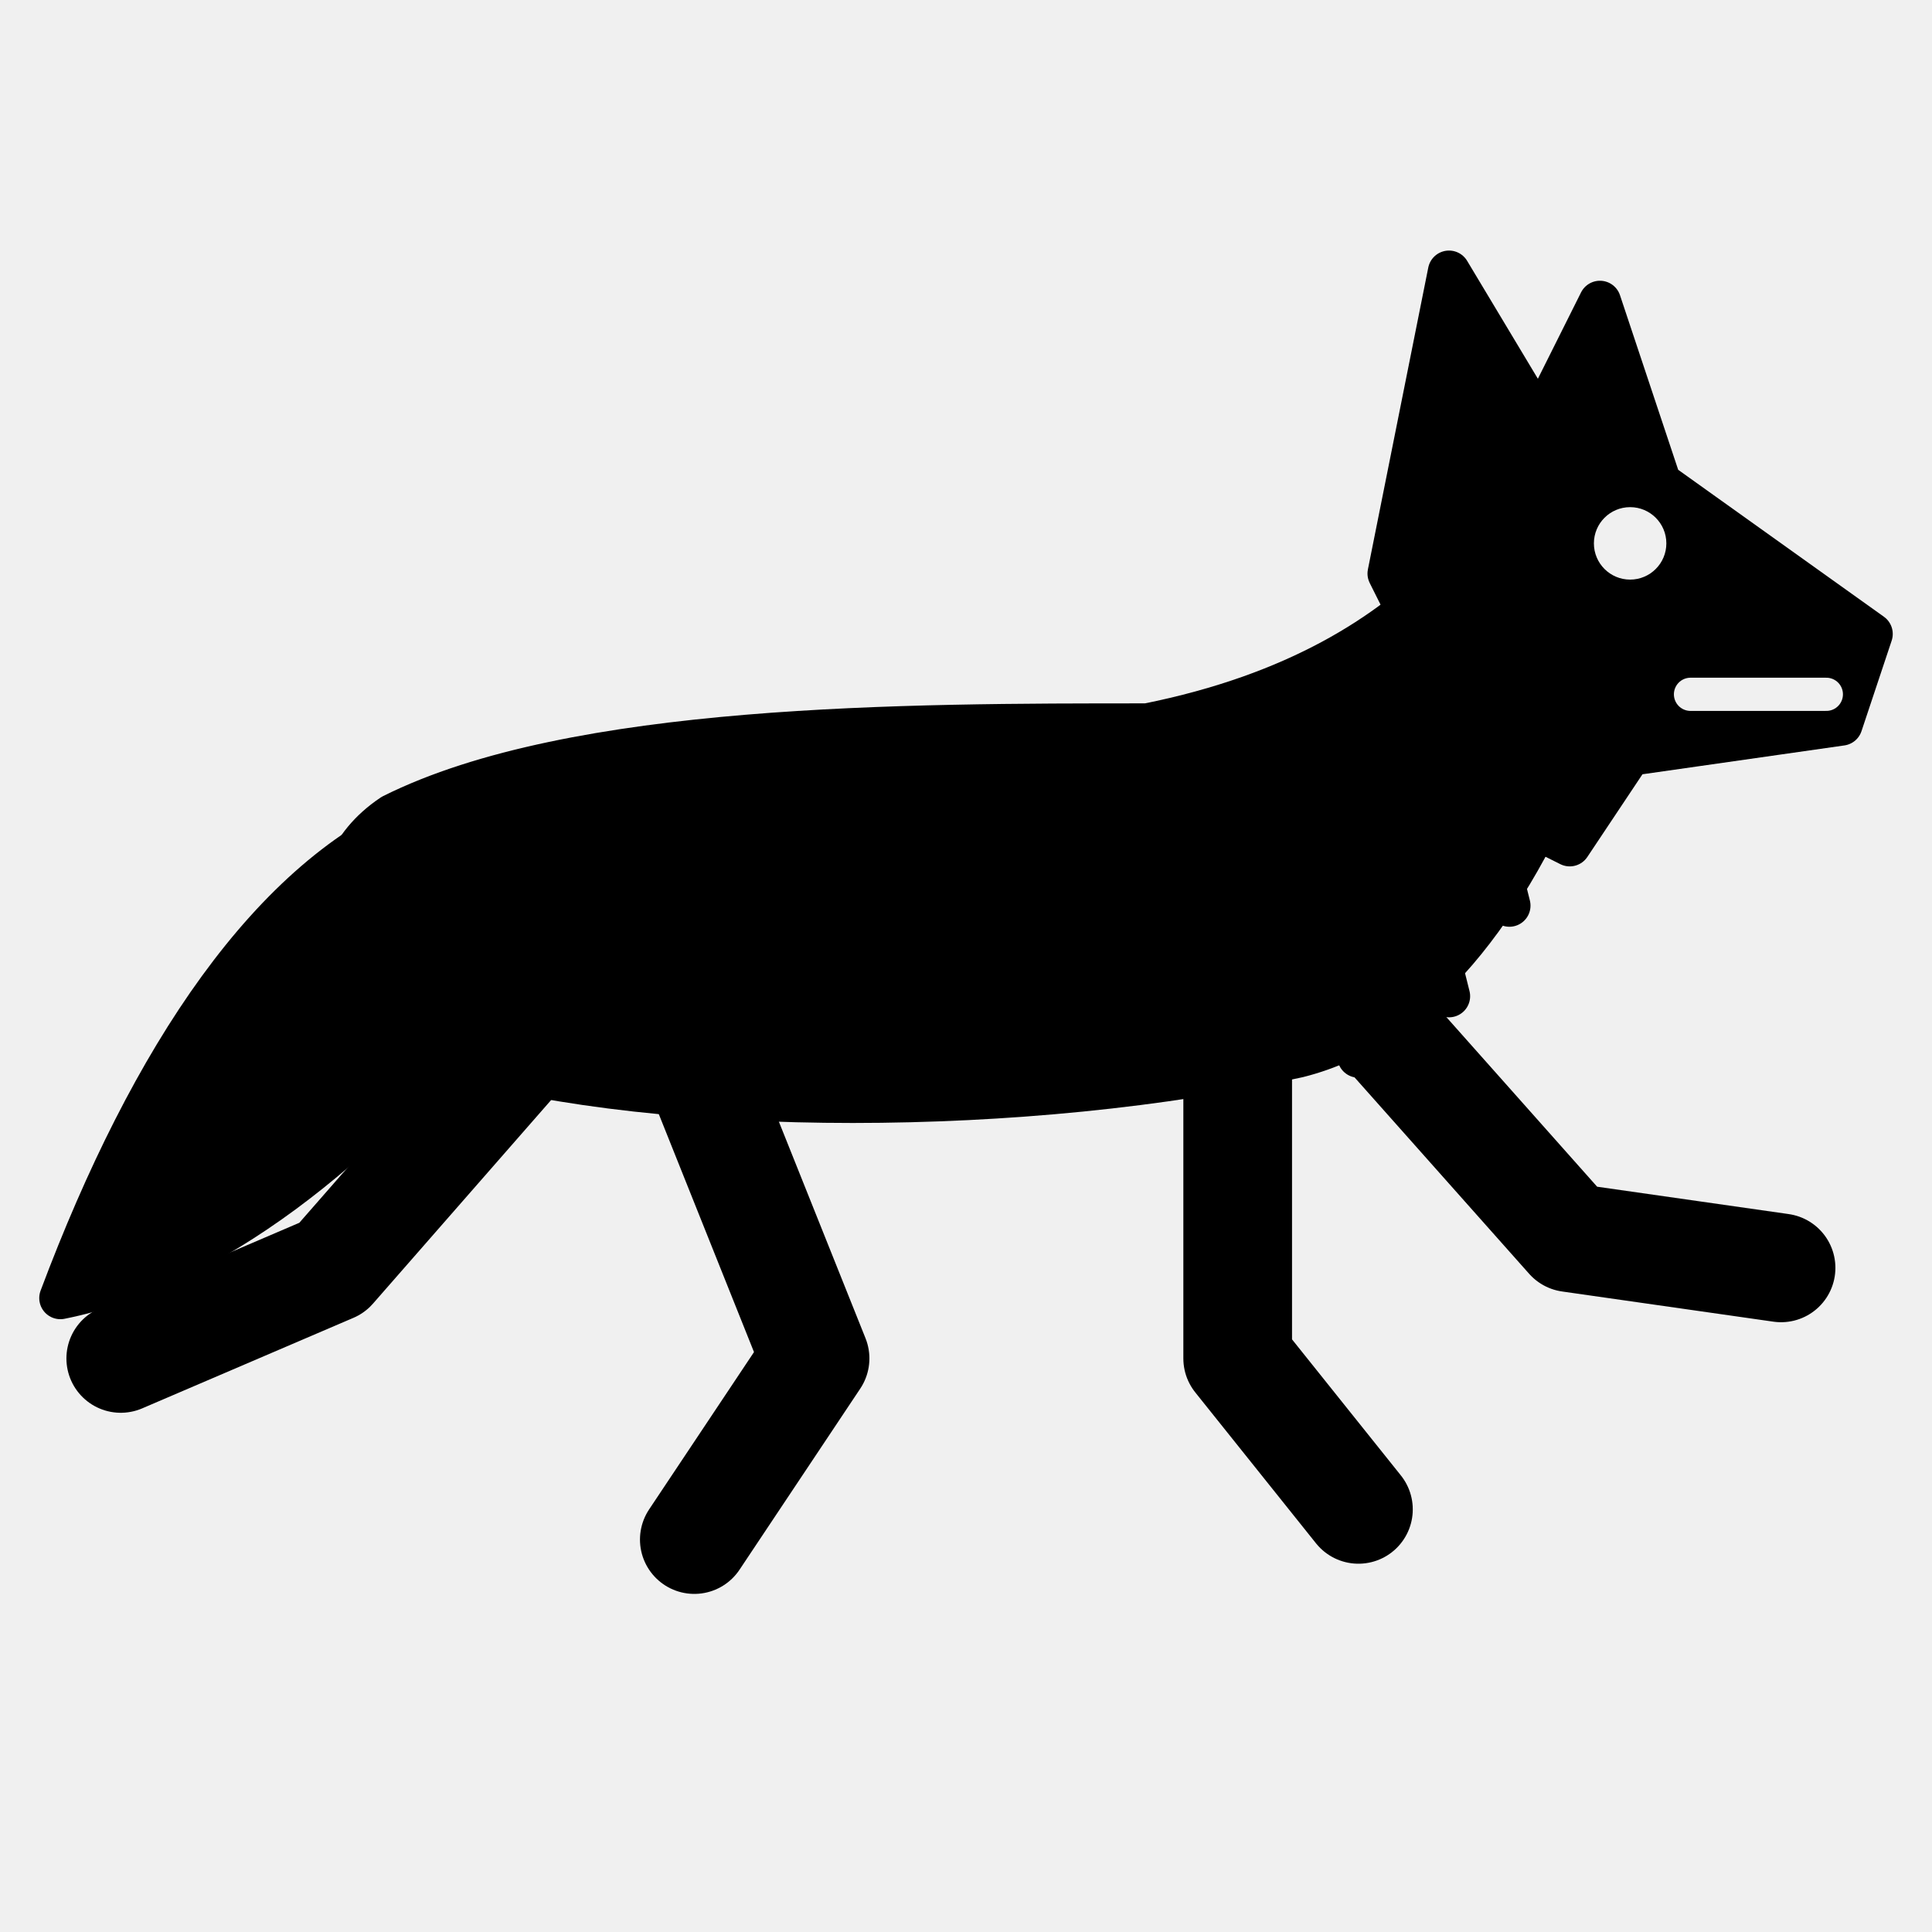
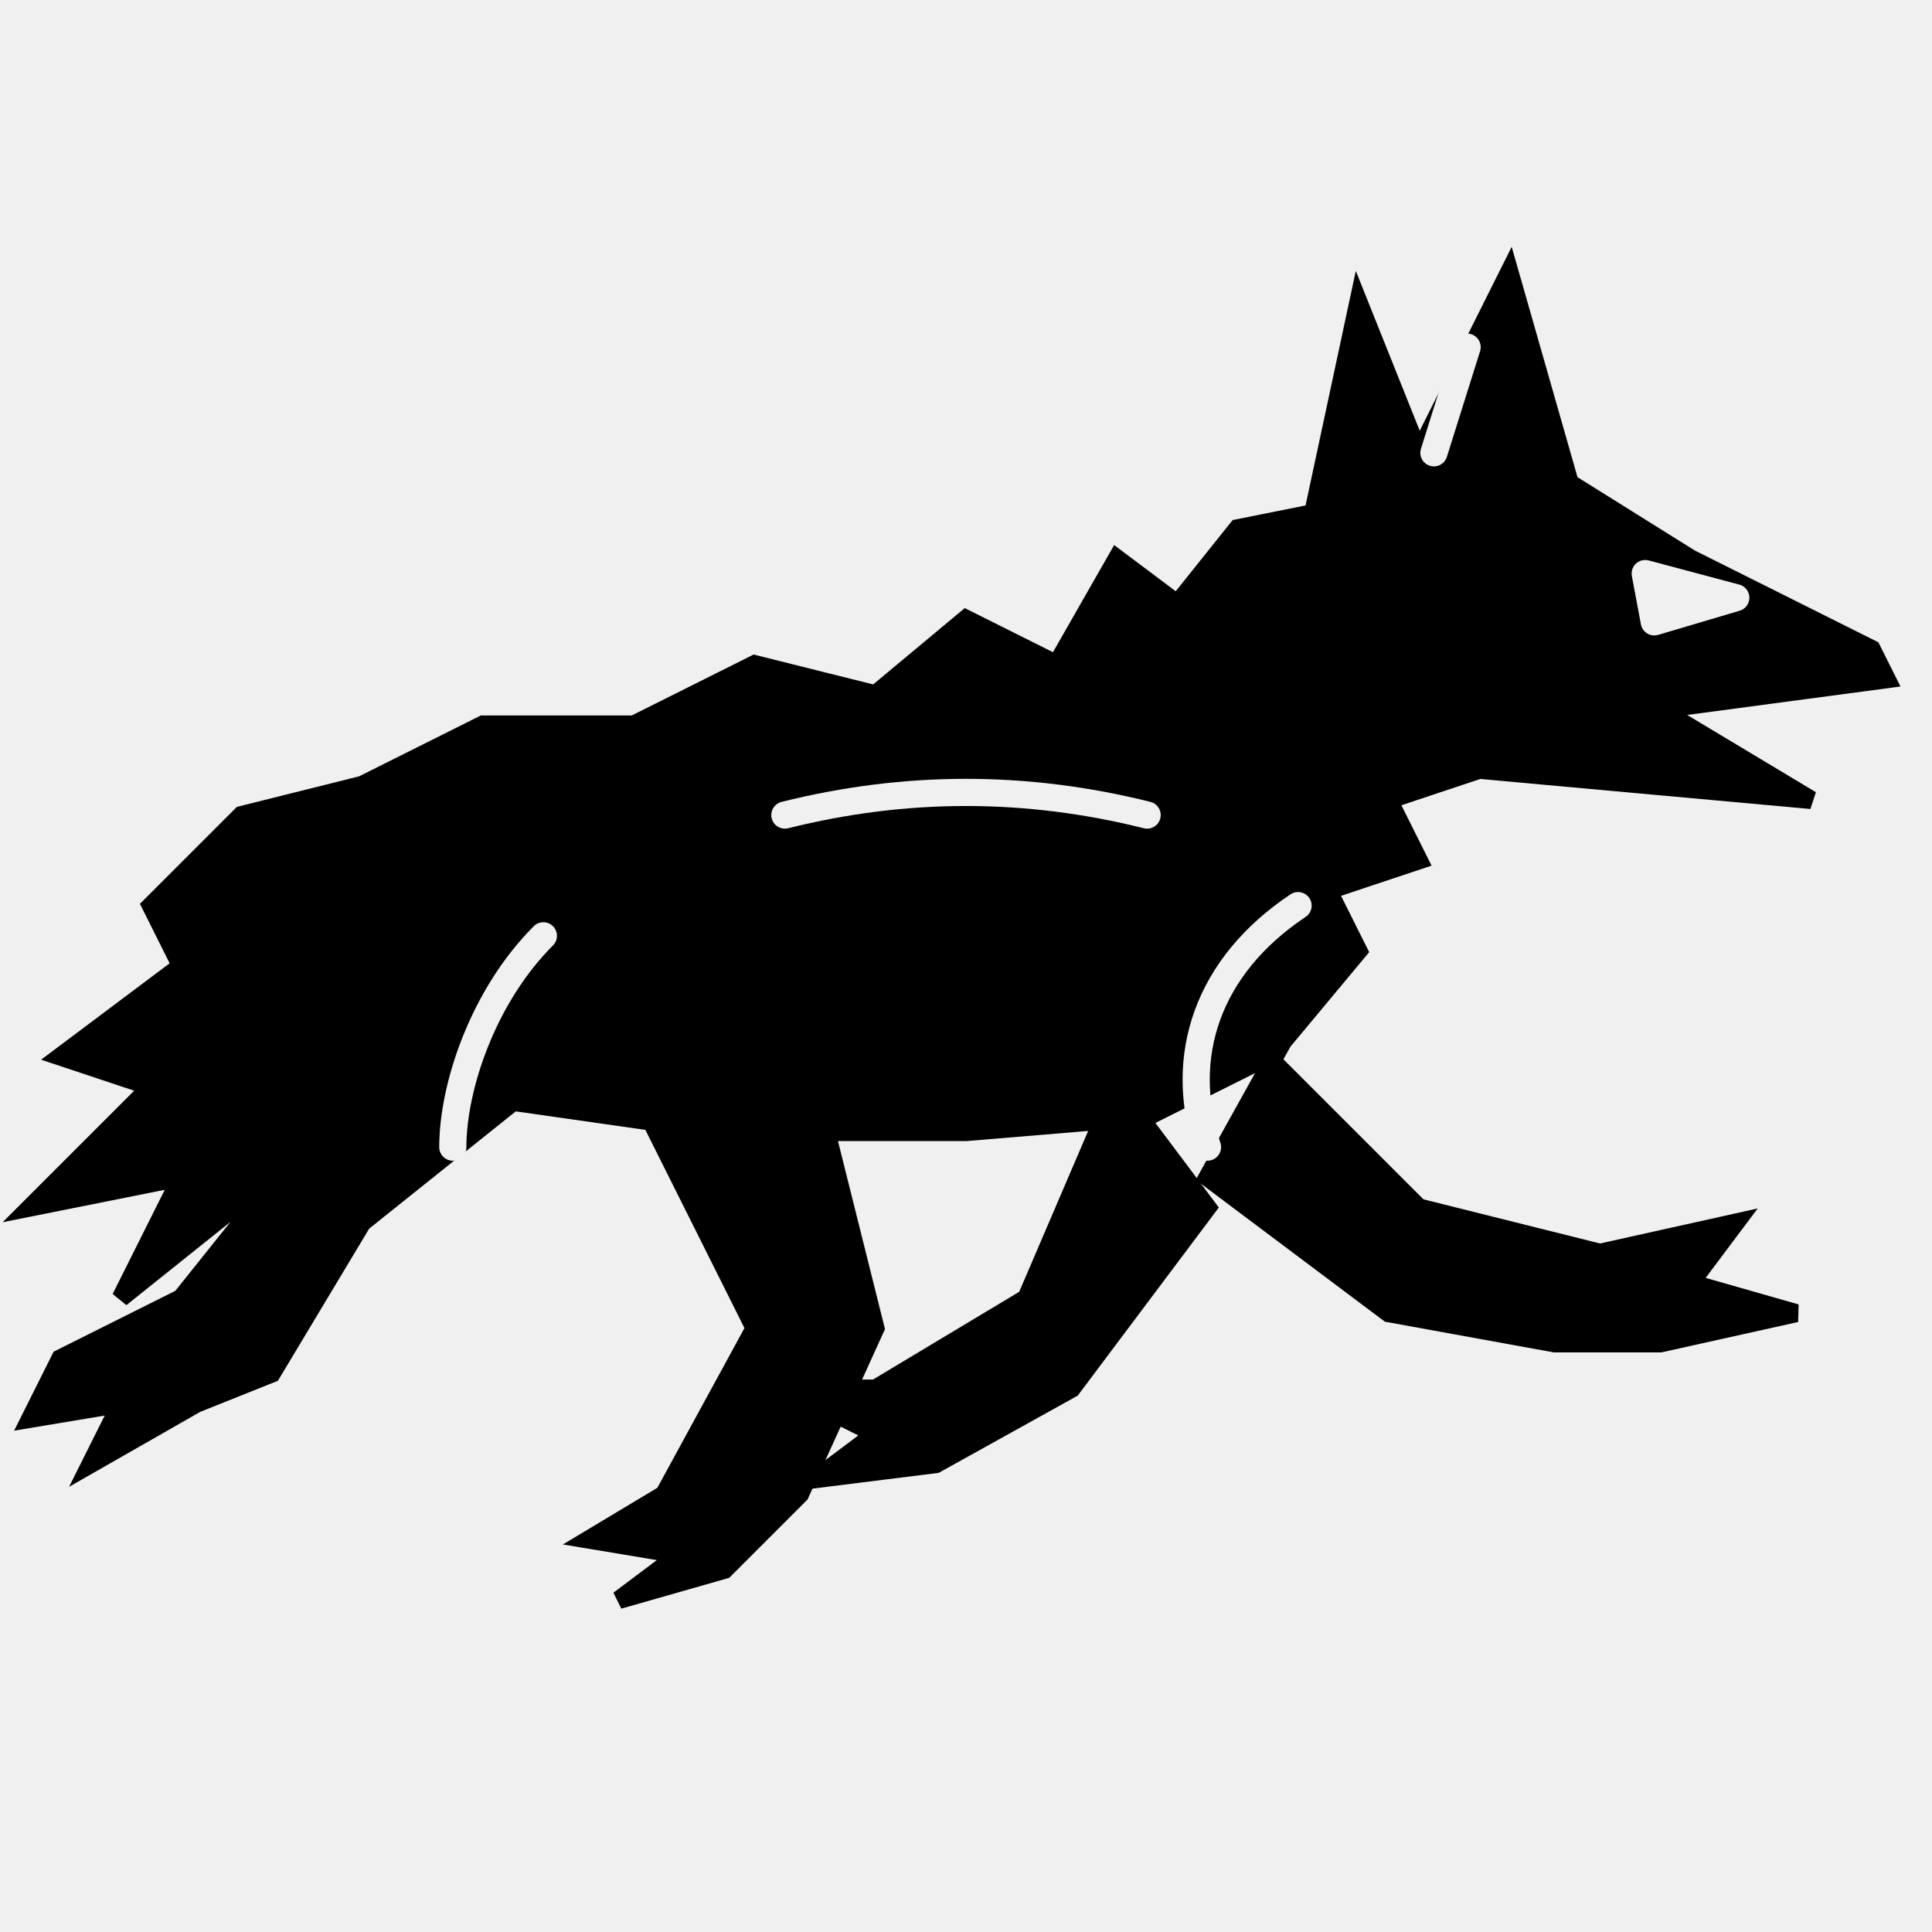
<svg xmlns="http://www.w3.org/2000/svg" width="64" height="64" viewBox="0 0 64 64">
  <defs>
    <mask id="li-wolf-cut" maskUnits="userSpaceOnUse" x="0" y="0" width="64" height="64" style="mask-type:luminance">
      <rect width="64" height="64" fill="white" />
-       <circle cx="54" cy="18" r="1.2" fill="black" />
-       <path d="M56 23h4.5" fill="none" stroke="black" stroke-width="1.1" stroke-linecap="round" />
+       <g fill="none" stroke="black" stroke-width="0.9" stroke-linecap="round" stroke-linejoin="round">
+         <path d="M54.5 19 57.5 19.8 54.8 20.6Z" fill="black" />
+         <path d="M47.5 15 48.6 11.5M43 30C40 32 39 35 40 38M18 31C16 33 15 36 15 38M26 27C30 26 34 26 38 27" />
+       </g>
    </mask>
  </defs>
-   <g fill="currentColor" stroke="currentColor" stroke-linecap="round" stroke-linejoin="round" mask="url(#li-wolf-cut)">
-     <g stroke-width="1.4">
-       <path d="M13 27C19 24 30 24 38 24 43 23 46 21 48 19L52 25C50 30 47 34 43 35 34 37 22 37 15 35 11 33 10 29 13 27Z" />
-       <path d="M46 19 48 9 51 14 53 10 55 16 62 21 61 24 54 25 52 28 50 27Z" />
-       <path d="M48 22 50 30 47 29 48 33 45 31 45 35Z" />
-       <path d="M14 27C9 29 5 35 2 43 7 42 12 38 16 33Z" />
-     </g>
-     <path d="M44 32 52 41 59 42M41 34 41 45 45 50M18 34 11 42 4 45M23 35 27 45 23 51" fill="none" stroke-width="3.6" />
+   <g fill="currentColor" stroke="currentColor" stroke-width="0.6" stroke-linejoin="miter" mask="url(#li-wolf-cut)">
+     <path d="M62 21.5 56 18.5 52 16 50 9 47 15 45 10 43.5 17 41 17.5 39 20 37 18.5 35 22 32 20.5 29 23 25 22 21 24 16 24 12 26 8 27 5 30 6 32 2 35 5 36 1 40 6 39 4 43 9 39 12 35 14 33 10 38 6 43 2 45 1 47 4 46.5 3 48.5 6.5 46.5 9 45.5 12 40.5 17 36.5 24 37.5 32 37.5 38 37 42 35 47 40 53 41.5 57.5 40.5 56 42.5 59.5 43.5 55 44.5 51.5 44.5 46 43.5 40 39 42.5 34.5 45 31.5 44 29.5 47 28.5 46 26.5 49 25.5 60 26.5 55 23.5 62.5 22.5Z" />
+     <path d="M21 36 25 44 22 49.5 19.5 51 22.5 51.5 20.5 53 24 52 26.5 49.5 29 44 27 36Z" />
+     <path d="M37 36 34 43 29 46 26 46 29 47.5 27 49 31 48.5 35.5 46 40 40Z" />
  </g>
</svg>
